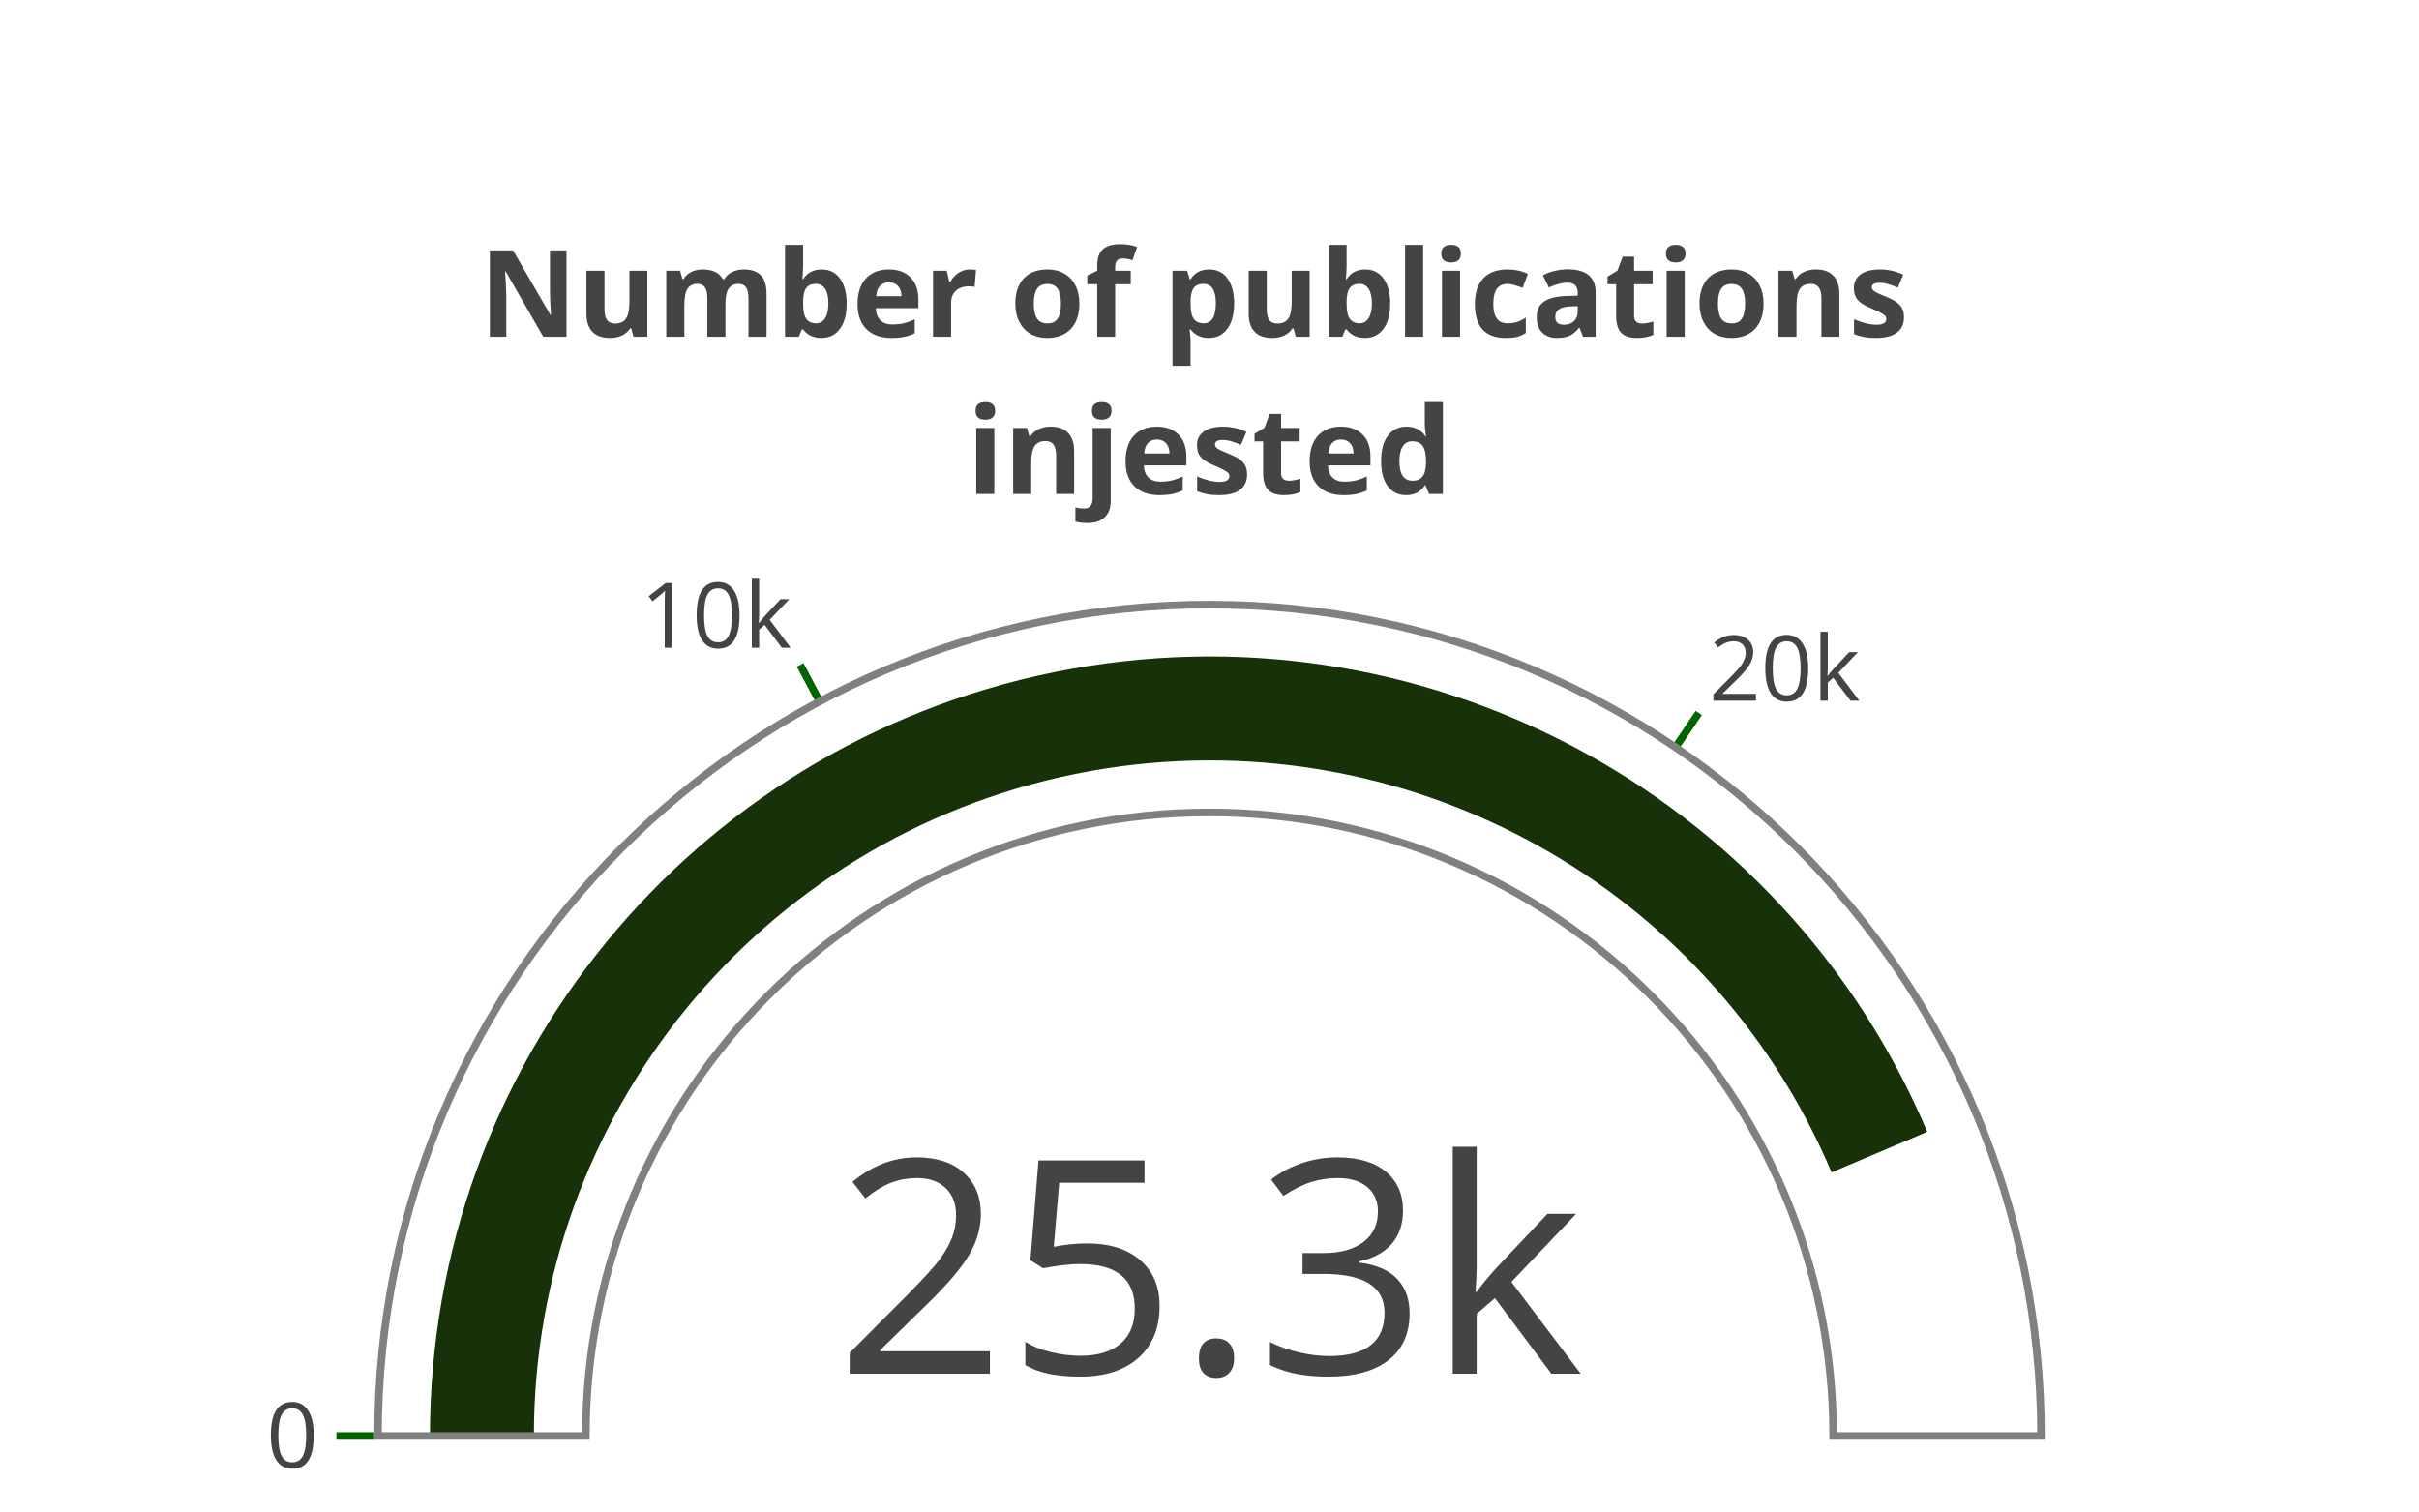
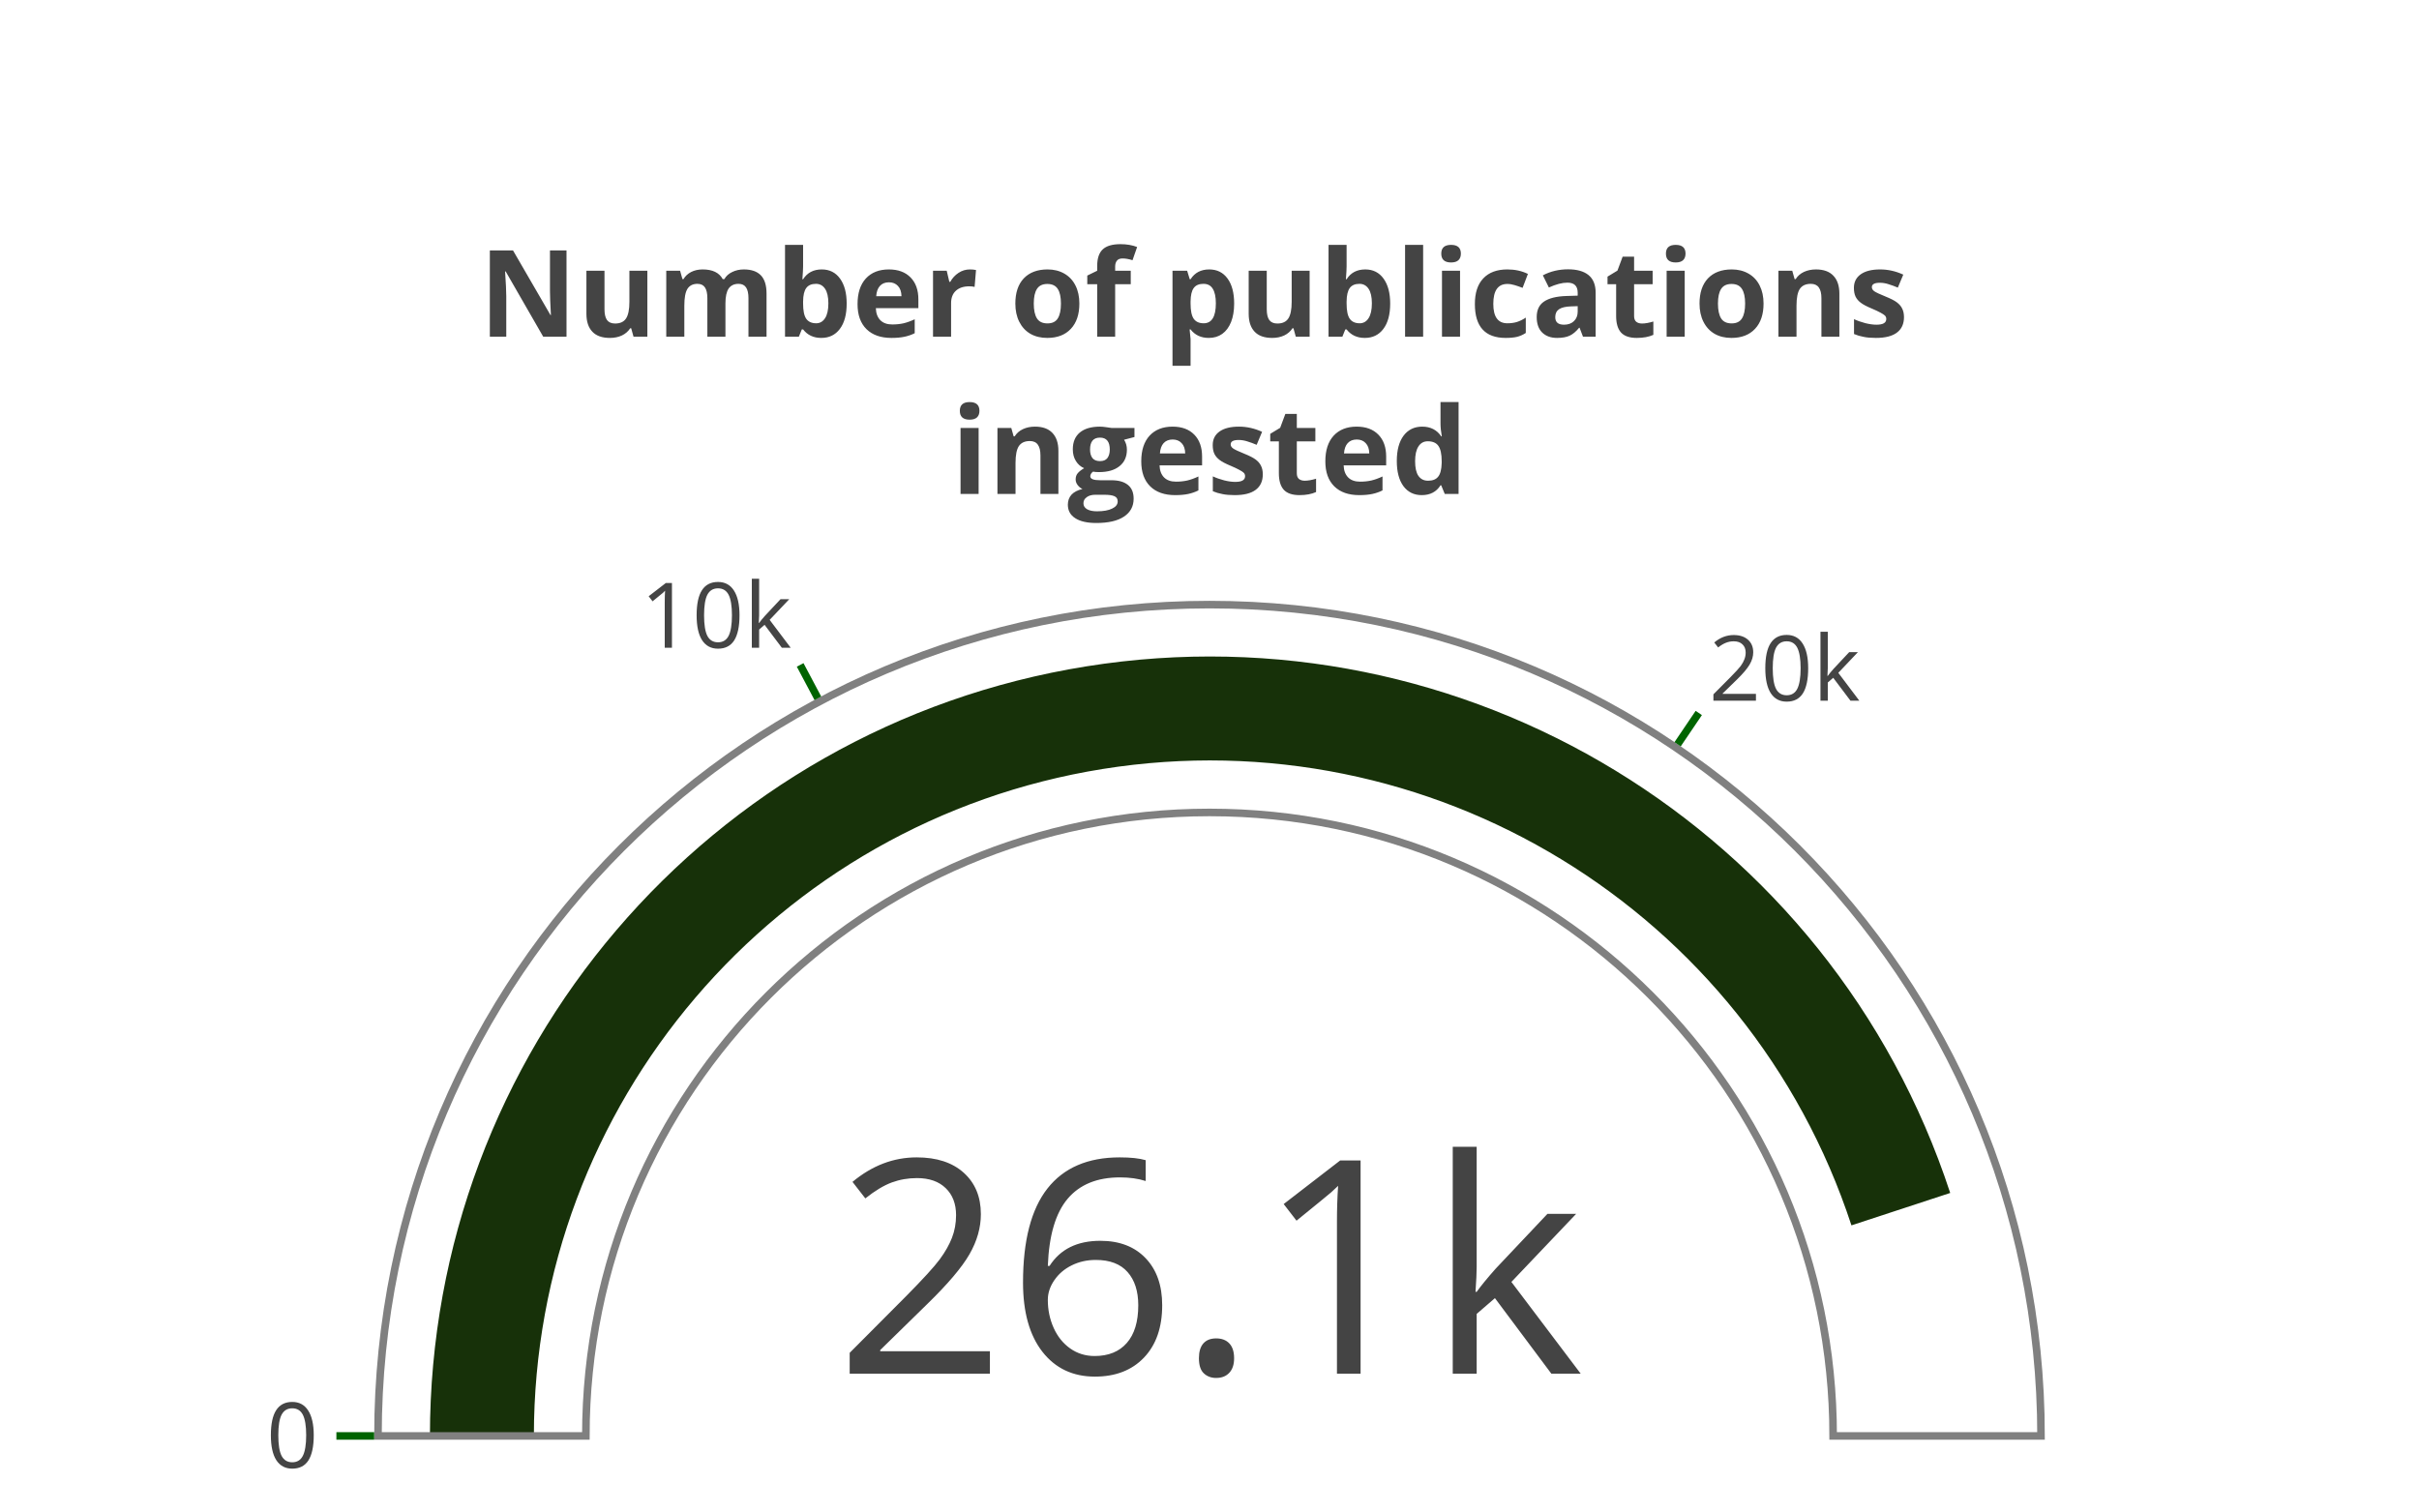
<svg xmlns="http://www.w3.org/2000/svg" class="main-svg" width="320" height="200" style="" viewBox="0 0 320 200">
  <rect x="0" y="0" width="320" height="200" style="fill: rgb(0, 0, 0); fill-opacity: 0;" />
-   <defs id="defs-365749">
+   <defs id="defs-513098">
    <g class="clips" />
    <g class="gradients" />
  </defs>
  <g class="bglayer" />
  <g class="layer-below">
    <g class="imagelayer" />
    <g class="shapelayer" />
  </g>
  <g class="cartesianlayer" />
  <g class="polarlayer" />
  <g class="ternarylayer" />
  <g class="geolayer" />
  <g class="funnelarealayer" />
  <g class="pielayer" />
  <g class="treemaplayer" />
  <g class="sunburstlayer" />
  <g class="glimages" />
-   <defs id="topdefs-365749">
+   <defs id="topdefs-513098">
    <g class="clips" />
  </defs>
  <g class="indicatorlayer">
    <g class="trace">
      <g class="numbers" transform="translate(160,181.7638) scale(0.494017)">
-         <text text-anchor="middle" class="number" x="0" y="0" style="font-family: 'Open Sans', verdana, arial, sans-serif; font-size: 80px; fill: rgb(68, 68, 68); fill-opacity: 1; white-space: pre;">25.3k</text>
+         <text text-anchor="middle" class="number" x="0" y="0" style="font-family: 'Open Sans', verdana, arial, sans-serif; font-size: 80px; fill: rgb(68, 68, 68); fill-opacity: 1; white-space: pre;">26.1k</text>
      </g>
      <g class="angular" transform="translate(160,190)">
        <g class="bg-arc">
          <path d="M-110,-1.3471114790620885e-14A110,110 0 0,1 110,0L82.5,0A82.5,82.5 0 0,0 -82.5,-1.0103336092965664e-14Z" style="stroke: rgb(128, 128, 128); stroke-opacity: 1; fill: rgb(255, 255, 255); fill-opacity: 1; stroke-width: 0;" />
        </g>
        <g class="bg-arc">
          <path d="M-110,-1.3471114790620885e-14A110,110 0 0,1 110,0L82.5,0A82.5,82.5 0 0,0 -82.5,-1.0103336092965664e-14Z" style="stroke: rgb(68, 68, 68); stroke-opacity: 1; fill: rgb(255, 255, 255); fill-opacity: 1; stroke-width: 0;" />
        </g>
        <g class="value-arc">
-           <path d="M-103.125,-1.262917011620708e-14A103.125,103.125 0 0,1 94.95,-40.241L82.29,-34.875A89.375,89.375 0 0,0 -89.375,-1.094528076737947e-14Z" style="stroke: rgb(68, 68, 68); stroke-opacity: 1; fill: rgb(23, 49, 9); fill-opacity: 1; stroke-width: 0;" />
+           <path d="M-103.125,-1.262917011620708e-14A103.125,103.125 0 0,1 97.985,-32.151L84.92,-27.864A89.375,89.375 0 0,0 -89.375,-1.094528076737947e-14Z" style="stroke: rgb(68, 68, 68); stroke-opacity: 1; fill: rgb(23, 49, 9); fill-opacity: 1; stroke-width: 0;" />
        </g>
        <g class="gauge-outline">
          <path d="M-110,-1.3471114790620885e-14A110,110 0 0,1 110,0L82.5,0A82.5,82.5 0 0,0 -82.5,-1.0103336092965664e-14Z" style="stroke: rgb(128, 128, 128); stroke-opacity: 1; fill: rgb(0, 0, 0); fill-opacity: 0; stroke-width: 1;" />
        </g>
      </g>
      <g class="angularaxis crisp">
        <path class="xangularaxistick ticks crisp" d="M0.5,0h5" transform="translate(50,190)rotate(-180)" style="stroke: rgb(0, 100, 0); stroke-opacity: 1; stroke-width: 1px;" />
        <path class="xangularaxistick ticks crisp" d="M0.5,0h5" transform="translate(108.4279,92.8387)rotate(-117.9588)" style="stroke: rgb(0, 100, 0); stroke-opacity: 1; stroke-width: 1px;" />
        <path class="xangularaxistick ticks crisp" d="M0.5,0h5" transform="translate(221.6422,98.89432)rotate(-55.91769)" style="stroke: rgb(0, 100, 0); stroke-opacity: 1; stroke-width: 1px;" />
        <g class="xangularaxistick">
          <text text-anchor="end" x="-7.9" y="4.2" transform="translate(50,190)" style="font-family: 'Open Sans', verdana, arial, sans-serif; font-size: 12px; fill: rgb(68, 68, 68); fill-opacity: 1; white-space: pre;">0</text>
        </g>
        <g class="xangularaxistick">
          <text text-anchor="end" x="-3.704" y="-7.129" transform="translate(108.4279,92.8387)" style="font-family: 'Open Sans', verdana, arial, sans-serif; font-size: 12px; fill: rgb(68, 68, 68); fill-opacity: 1; white-space: pre;">10k</text>
        </g>
        <g class="xangularaxistick">
          <text text-anchor="start" x="4.427" y="-6.177" transform="translate(221.6422,98.89432)" style="font-family: 'Open Sans', verdana, arial, sans-serif; font-size: 12px; fill: rgb(68, 68, 68); fill-opacity: 1; white-space: pre;">20k</text>
        </g>
      </g>
      <text class="title" text-anchor="middle" x="0" y="0" style="font-family: 'Open Sans', verdana, arial, sans-serif; font-size: 16px; fill: rgb(68, 68, 68); fill-opacity: 1; white-space: pre;" transform="translate(160,44.55664)">
        <tspan class="line" dy="0em" x="0" y="0">
          <tspan style="font-weight:bold">Number of publications </tspan>
        </tspan>
        <tspan class="line" dy="1.3em" x="0" y="0">
-           <tspan style="font-weight:bold">injested</tspan>
+           <tspan style="font-weight:bold">ingested</tspan>
        </tspan>
      </text>
    </g>
  </g>
  <g class="layer-above">
    <g class="imagelayer" />
    <g class="shapelayer" />
  </g>
  <g class="infolayer">
    <g class="g-gtitle" />
  </g>
</svg>
